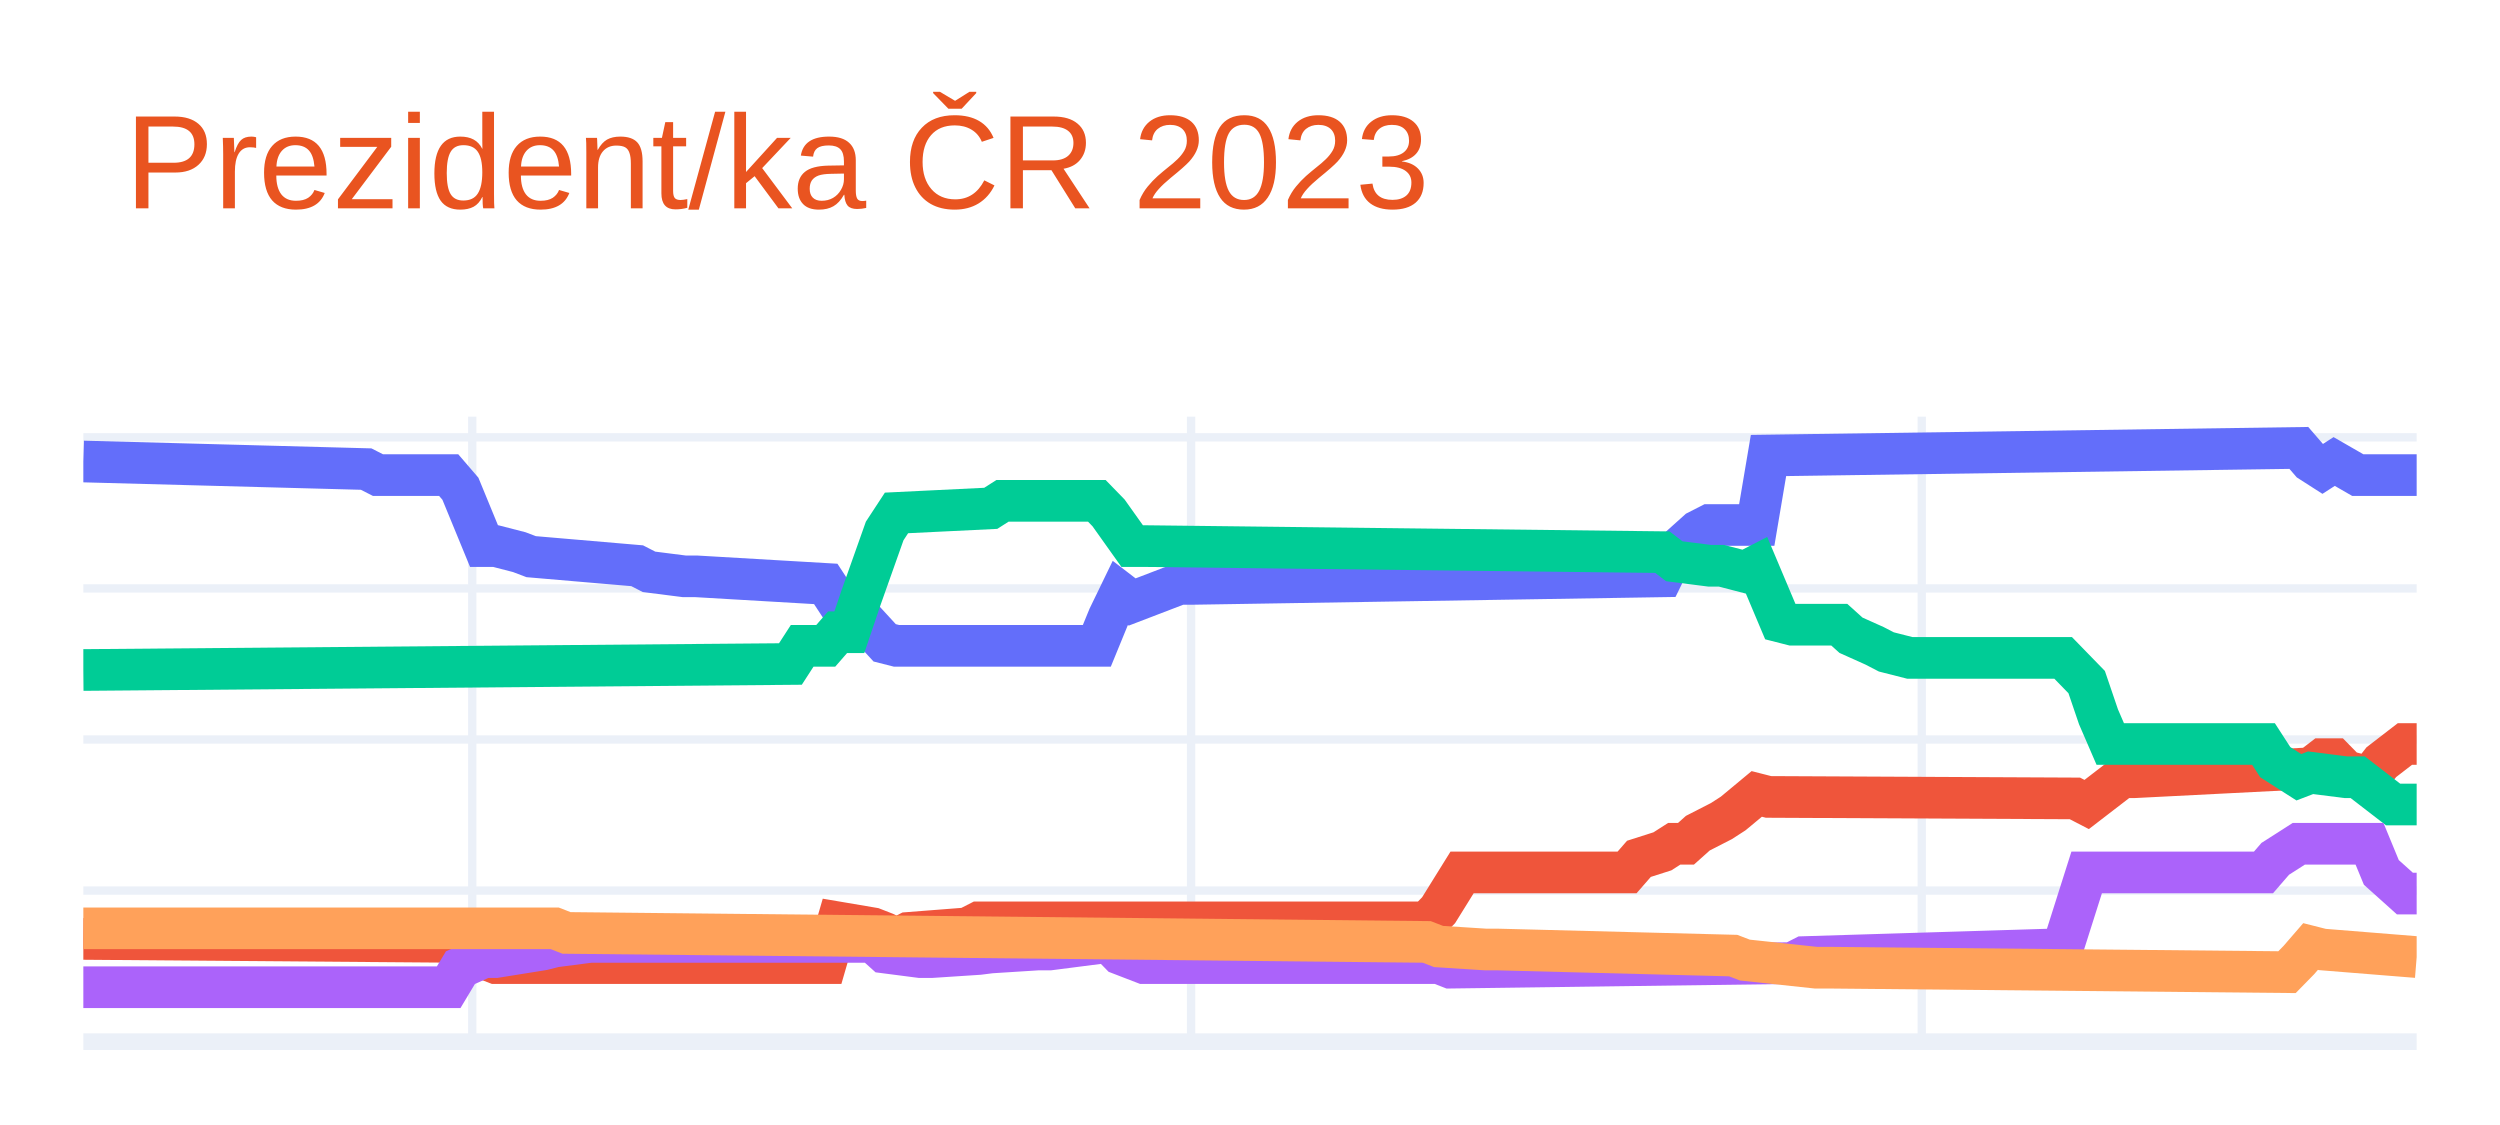
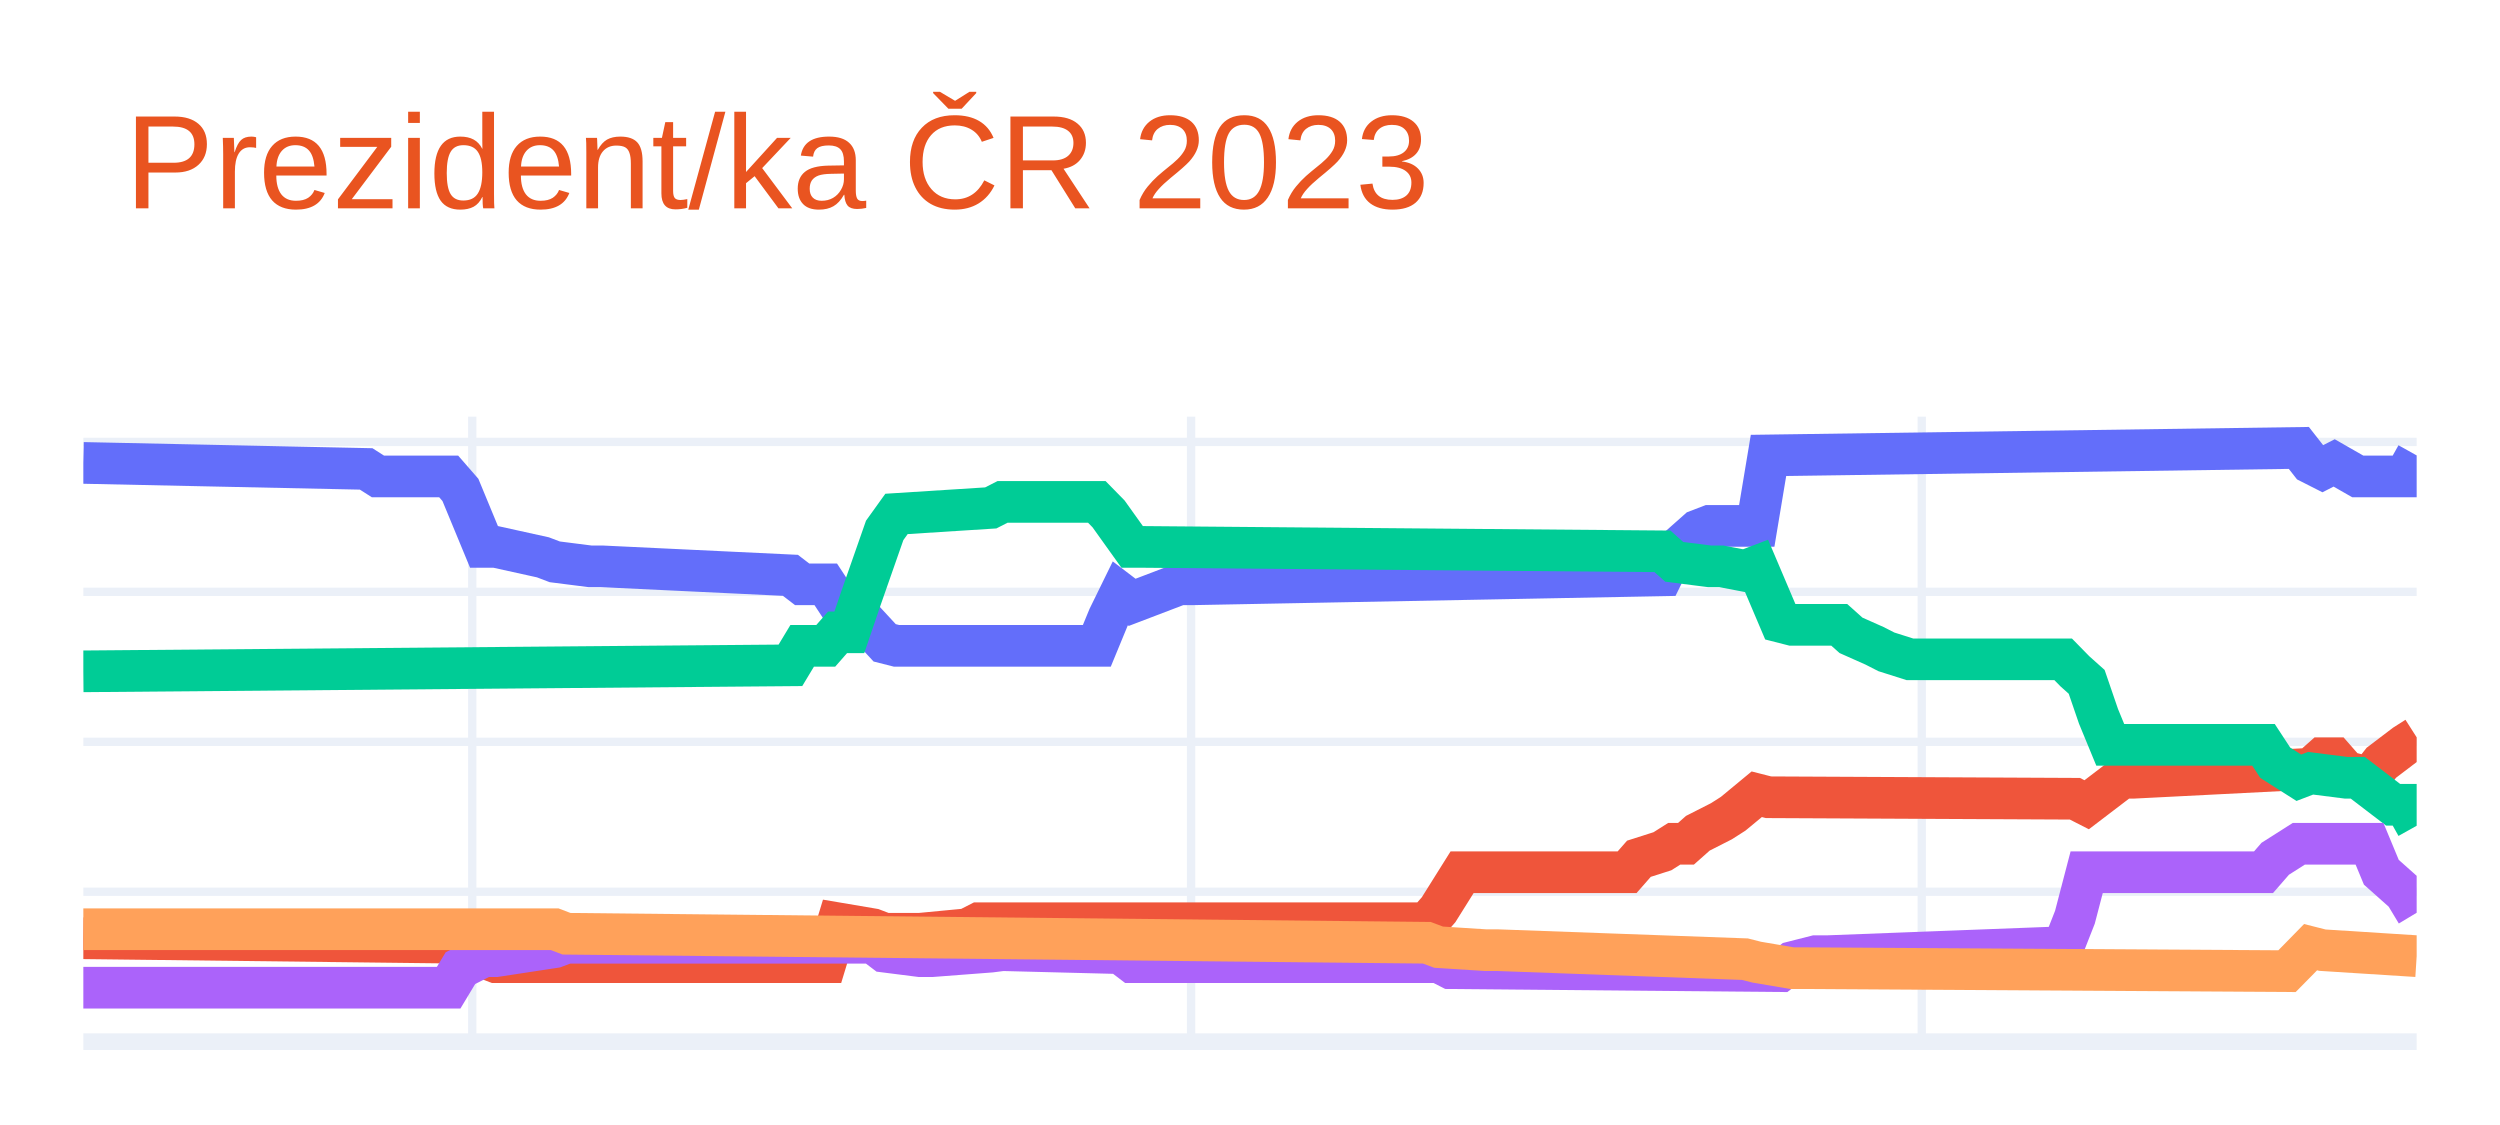
<svg xmlns="http://www.w3.org/2000/svg" class="main-svg" width="300" height="135" style="" viewBox="0 0 300 135">
  <rect x="0" y="0" width="300" height="135" style="fill: rgb(255, 255, 255); fill-opacity: 1;" />
-   <defs id="defs-1532d4">
+   <defs id="defs-fd3f43">
    <g class="clips">
-       <clipPath id="clip1532d4xyplot" class="plotclip">
+       <clipPath id="clipfd3f43xyplot" class="plotclip">
        <rect width="280" height="75" />
      </clipPath>
-       <clipPath class="axesclip" id="clip1532d4x">
+       <clipPath class="axesclip" id="clipfd3f43x">
        <rect x="10" y="0" width="280" height="135" />
      </clipPath>
-       <clipPath class="axesclip" id="clip1532d4y">
+       <clipPath class="axesclip" id="clipfd3f43y">
        <rect x="0" y="50" width="300" height="75" />
      </clipPath>
-       <clipPath class="axesclip" id="clip1532d4xy">
+       <clipPath class="axesclip" id="clipfd3f43xy">
        <rect x="10" y="50" width="280" height="75" />
      </clipPath>
    </g>
    <g class="gradients" />
    <g class="patterns" />
  </defs>
  <g class="bglayer" />
  <g class="layer-below">
    <g class="imagelayer" />
    <g class="shapelayer" />
  </g>
  <g class="cartesianlayer">
    <g class="subplot xy">
      <g class="layer-subplot">
        <g class="shapelayer" />
        <g class="imagelayer" />
      </g>
      <g class="minor-gridlayer">
        <g class="x" />
        <g class="y" />
      </g>
      <g class="gridlayer">
        <g class="x">
          <path class="xgrid crisp" transform="translate(56.67,0)" d="M0,50v75" style="stroke: rgb(235, 240, 248); stroke-opacity: 1; stroke-width: 1px;" />
          <path class="xgrid crisp" transform="translate(142.93,0)" d="M0,50v75" style="stroke: rgb(235, 240, 248); stroke-opacity: 1; stroke-width: 1px;" />
          <path class="xgrid crisp" transform="translate(230.61,0)" d="M0,50v75" style="stroke: rgb(235, 240, 248); stroke-opacity: 1; stroke-width: 1px;" />
        </g>
        <g class="y">
-           <path class="ygrid crisp" transform="translate(0,106.87)" d="M10,0h280" style="stroke: rgb(235, 240, 248); stroke-opacity: 1; stroke-width: 1px;" />
-           <path class="ygrid crisp" transform="translate(0,88.74)" d="M10,0h280" style="stroke: rgb(235, 240, 248); stroke-opacity: 1; stroke-width: 1px;" />
-           <path class="ygrid crisp" transform="translate(0,70.61)" d="M10,0h280" style="stroke: rgb(235, 240, 248); stroke-opacity: 1; stroke-width: 1px;" />
-           <path class="ygrid crisp" transform="translate(0,52.48)" d="M10,0h280" style="stroke: rgb(235, 240, 248); stroke-opacity: 1; stroke-width: 1px;" />
+           <path class="ygrid crisp" transform="translate(0,107.01)" d="M10,0h280" style="stroke: rgb(235, 240, 248); stroke-opacity: 1; stroke-width: 1px;" />
+           <path class="ygrid crisp" transform="translate(0,89.02)" d="M10,0h280" style="stroke: rgb(235, 240, 248); stroke-opacity: 1; stroke-width: 1px;" />
+           <path class="ygrid crisp" transform="translate(0,71.02)" d="M10,0h280" style="stroke: rgb(235, 240, 248); stroke-opacity: 1; stroke-width: 1px;" />
+           <path class="ygrid crisp" transform="translate(0,53.03)" d="M10,0h280" style="stroke: rgb(235, 240, 248); stroke-opacity: 1; stroke-width: 1px;" />
        </g>
      </g>
      <g class="zerolinelayer">
        <path class="yzl zl crisp" transform="translate(0,125)" d="M10,0h280" style="stroke: rgb(235, 240, 248); stroke-opacity: 1; stroke-width: 2px;" />
      </g>
      <path class="xlines-below" />
      <path class="ylines-below" />
      <g class="overlines-below" />
      <g class="xaxislayer-below" />
      <g class="yaxislayer-below" />
      <g class="overaxes-below" />
-       <g class="plot" transform="translate(10,50)" clip-path="url(#clip1532d4xyplot)">
+       <g class="plot" transform="translate(10,50)" clip-path="url(#clipfd3f43xyplot)">
        <g class="scatterlayer mlayer">
-           <g class="trace scatter trace406a68" style="stroke-miterlimit: 2; opacity: 1;">
+           <g class="trace scatter tracefbf142" style="stroke-miterlimit: 2; opacity: 1;">
            <g class="fills" />
            <g class="errorbars" />
            <g class="lines">
-               <path class="js-line" d="M0,5.38L33.94,6.29L35.35,7.01L43.84,7.01L45.25,8.65L48.08,15.53L49.49,15.53L52.32,16.26L53.74,16.8L66.46,17.89L67.88,18.62L72.12,19.16L73.54,19.16L89.09,20.07L90.51,22.24L91.92,22.24L93.33,24.06L96.16,27.14L97.58,27.5L121.62,27.5L123.03,24.06L124.44,21.15L125.86,22.24L131.52,20.07L132.93,20.07L189.49,19.16L190.91,16.26L193.74,13.72L195.15,13L200.81,13L202.22,4.66L265.86,3.75L267.27,5.38L268.69,6.29L270.1,5.38L272.93,7.01L274.34,7.01L280,7.01" style="vector-effect: non-scaling-stroke; fill: none; stroke: rgb(99, 110, 250); stroke-opacity: 1; stroke-width: 5px; opacity: 1;" />
+               <path class="js-line" d="M0,5.55L33.94,6.27L35.35,7.17L43.84,7.17L45.25,8.79L48.08,15.63L49.49,15.63L55.15,16.88L56.57,17.42L60.81,17.96L62.22,17.96L84.85,19.04L86.26,20.12L89.09,20.12L90.51,22.28L91.92,22.28L93.33,24.08L96.16,27.14L97.58,27.5L121.62,27.5L123.03,24.08L124.44,21.2L125.86,22.28L131.52,20.12L132.93,20.12L189.49,19.04L190.91,16.16L193.74,13.65L195.15,13.11L200.81,13.11L202.22,4.65L265.86,3.75L267.27,5.55L268.69,6.27L270.1,5.55L272.93,7.17L274.34,7.17L278.59,7.17L280,4.65" style="vector-effect: non-scaling-stroke; fill: none; stroke: rgb(99, 110, 250); stroke-opacity: 1; stroke-width: 5px; opacity: 1;" />
            </g>
            <g class="points" />
            <g class="text" />
          </g>
-           <g class="trace scatter trace45c72a" style="stroke-miterlimit: 2; opacity: 1;">
+           <g class="trace scatter trace3a2ee5" style="stroke-miterlimit: 2; opacity: 1;">
            <g class="fills" />
            <g class="errorbars" />
            <g class="lines">
-               <path class="js-line" d="M0,62.67L45.25,63.03L46.67,64.48L49.49,65.57L50.91,65.57L89.09,65.57L90.51,60.68L94.75,61.4L96.16,61.95L97.58,62.67L98.99,61.95L106.06,61.4L107.47,60.68L161.21,60.68L162.63,59.23L165.45,54.69L166.87,54.69L185.25,54.69L186.67,53.06L189.49,52.16L190.91,51.25L192.32,51.25L193.74,49.98L196.57,48.53L197.98,47.62L200.81,45.27L202.22,45.63L238.99,45.81L240.4,46.54L244.65,43.27L246.06,43.27L267.27,42.19L268.69,41.1L270.1,41.1L271.52,42.55L274.34,43.27L275.76,41.46L278.59,39.28L280,39.28" style="vector-effect: non-scaling-stroke; fill: none; stroke: rgb(239, 85, 59); stroke-opacity: 1; stroke-width: 5px; opacity: 1;" />
+               <path class="js-line" d="M0,62.59L45.25,63.13L46.67,64.38L49.49,65.46L50.91,65.46L89.09,65.46L90.51,60.79L94.75,61.51L96.16,62.05L98.99,62.05L100.4,62.05L106.06,61.51L107.47,60.79L161.21,60.79L162.63,59.17L165.45,54.67L166.87,54.67L185.25,54.67L186.67,53.05L189.49,52.15L190.91,51.25L192.32,51.25L193.74,49.99L196.57,48.55L197.98,47.65L200.81,45.31L202.22,45.67L238.99,45.85L240.4,46.57L244.65,43.33L246.06,43.33L267.27,42.25L268.69,40.99L270.1,40.99L271.52,42.61L274.34,43.33L275.76,41.53L278.59,39.38L280,38.48" style="vector-effect: non-scaling-stroke; fill: none; stroke: rgb(239, 85, 59); stroke-opacity: 1; stroke-width: 5px; opacity: 1;" />
            </g>
            <g class="points" />
            <g class="text" />
          </g>
-           <g class="trace scatter trace52ce22" style="stroke-miterlimit: 2; opacity: 1;">
+           <g class="trace scatter traceb1f34d" style="stroke-miterlimit: 2; opacity: 1;">
            <g class="fills" />
            <g class="errorbars" />
            <g class="lines">
-               <path class="js-line" d="M0,30.4L84.85,29.68L86.26,27.5L89.09,27.5L90.51,25.87L91.92,25.87L93.33,21.7L96.16,13.72L97.58,11.55L108.89,11L110.3,10.1L121.62,10.1L123.03,11.55L125.86,15.53L127.27,15.53L189.49,16.26L190.91,17.35L195.15,17.89L196.57,17.89L199.39,18.62L200.81,17.89L203.64,24.6L205.05,24.96L210.71,24.96L212.12,26.23L214.95,27.5L216.36,28.23L219.19,28.95L220.61,28.95L237.58,28.95L238.99,30.4L240.4,31.85L241.82,36.02L243.23,39.28L244.65,39.28L261.62,39.28L263.03,41.46L265.86,43.27L267.27,42.73L271.52,43.27L272.93,43.27L277.17,46.54L278.59,46.54L280,46.54" style="vector-effect: non-scaling-stroke; fill: none; stroke: rgb(0, 204, 150); stroke-opacity: 1; stroke-width: 5px; opacity: 1;" />
+               <path class="js-line" d="M0,30.56L84.85,29.84L86.26,27.5L89.09,27.5L90.51,25.88L91.92,25.88L93.33,21.74L96.16,13.65L97.58,11.67L108.89,10.95L110.3,10.23L121.62,10.23L123.03,11.67L125.86,15.63L127.27,15.63L189.49,16.16L190.91,17.42L195.15,17.96L196.57,17.96L199.39,18.5L200.81,17.96L203.64,24.62L205.05,24.98L210.71,24.98L212.12,26.24L214.95,27.5L216.36,28.22L219.19,29.12L220.61,29.12L237.58,29.12L238.99,30.56L240.4,31.82L241.82,35.96L243.23,39.38L244.65,39.38L261.62,39.38L263.03,41.53L265.86,43.33L267.27,42.79L271.52,43.33L272.93,43.33L277.17,46.57L278.59,46.57L280,49.09" style="vector-effect: non-scaling-stroke; fill: none; stroke: rgb(0, 204, 150); stroke-opacity: 1; stroke-width: 5px; opacity: 1;" />
            </g>
            <g class="points" />
            <g class="text" />
          </g>
-           <g class="trace scatter trace0a6e19" style="stroke-miterlimit: 2; opacity: 1;">
+           <g class="trace scatter tracea5365b" style="stroke-miterlimit: 2; opacity: 1;">
            <g class="fills" />
            <g class="errorbars" />
            <g class="lines">
-               <path class="js-line" d="M0,68.47L43.84,68.47L45.25,66.12L48.08,64.85L49.49,64.85L55.15,63.94L56.57,63.58L60.81,63.03L62.22,63.03L94.75,63.03L96.16,64.3L100.4,64.85L101.82,64.85L107.47,64.48L108.89,64.3L114.55,63.94L115.96,63.94L123.03,63.03L124.44,64.48L127.27,65.57L128.69,65.57L162.63,65.57L164.04,66.12L205.05,65.57L206.46,64.85L236.16,63.94L237.58,63.58L240.4,54.69L241.82,54.69L261.62,54.69L263.03,53.06L265.86,51.25L267.27,51.25L274.34,51.25L275.76,54.69L278.59,57.23L280,57.23" style="vector-effect: non-scaling-stroke; fill: none; stroke: rgb(171, 99, 250); stroke-opacity: 1; stroke-width: 5px; opacity: 1;" />
+               <path class="js-line" d="M0,68.52L43.84,68.52L45.25,66.18L48.08,64.74L49.49,64.74L56.57,63.66L57.98,63.13L94.75,63.13L96.16,64.2L100.4,64.74L101.82,64.74L108.89,64.2L110.3,64.02L124.44,64.38L125.86,65.46L162.63,65.46L164.04,66.18L203.64,66.54L205.05,65.46L207.88,64.74L209.29,64.74L237.58,63.66L238.99,60.07L240.4,54.67L241.82,54.67L261.62,54.67L263.03,53.05L265.86,51.25L267.27,51.25L274.34,51.25L275.76,54.67L278.59,57.19L280,59.53" style="vector-effect: non-scaling-stroke; fill: none; stroke: rgb(171, 99, 250); stroke-opacity: 1; stroke-width: 5px; opacity: 1;" />
            </g>
            <g class="points" />
            <g class="text" />
          </g>
-           <g class="trace scatter trace6efd35" style="stroke-miterlimit: 2; opacity: 1;">
+           <g class="trace scatter trace7d6b46" style="stroke-miterlimit: 2; opacity: 1;">
            <g class="fills" />
            <g class="errorbars" />
            <g class="lines">
-               <path class="js-line" d="M0,61.4L56.57,61.4L57.98,61.95L161.21,63.03L162.63,63.58L168.28,63.94L169.7,63.94L197.98,64.67L199.39,65.21L207.88,66.12L209.29,66.12L264.44,66.66L265.86,65.21L267.27,63.58L268.69,63.94L280,64.85" style="vector-effect: non-scaling-stroke; fill: none; stroke: rgb(255, 161, 90); stroke-opacity: 1; stroke-width: 5px; opacity: 1;" />
+               <path class="js-line" d="M0,61.51L56.57,61.51L57.98,62.05L161.21,63.13L162.63,63.66L168.28,64.02L169.7,64.02L199.39,65.1L200.81,65.46L205.05,66.18L206.46,66.18L264.44,66.54L265.86,65.1L267.27,63.66L268.69,64.02L280,64.74" style="vector-effect: non-scaling-stroke; fill: none; stroke: rgb(255, 161, 90); stroke-opacity: 1; stroke-width: 5px; opacity: 1;" />
            </g>
            <g class="points" />
            <g class="text" />
          </g>
        </g>
      </g>
      <g class="overplot" />
      <path class="xlines-above crisp" d="M0,0" style="fill: none;" />
      <path class="ylines-above crisp" d="M0,0" style="fill: none;" />
      <g class="overlines-above" />
      <g class="xaxislayer-above" />
      <g class="yaxislayer-above" />
      <g class="overaxes-above" />
    </g>
  </g>
  <g class="polarlayer" />
  <g class="smithlayer" />
  <g class="ternarylayer" />
  <g class="geolayer" />
  <g class="funnelarealayer" />
  <g class="pielayer" />
  <g class="iciclelayer" />
  <g class="treemaplayer" />
  <g class="sunburstlayer" />
  <g class="glimages" />
-   <defs id="topdefs-1532d4">
+   <defs id="topdefs-fd3f43">
    <g class="clips" />
  </defs>
  <g class="layer-above">
    <g class="imagelayer" />
    <g class="shapelayer" />
  </g>
  <g class="infolayer">
    <g class="g-gtitle">
      <text class="gtitle" x="15" y="25" text-anchor="start" dy="0em" style="font-family: Ubuntu, verdana, arial, sans-serif; font-size: 16px; fill: rgb(233, 84, 32); opacity: 1; font-weight: normal; white-space: pre;">Prezident/ka ČR 2023</text>
    </g>
    <g class="g-xtitle" />
    <g class="g-ytitle" />
  </g>
</svg>
